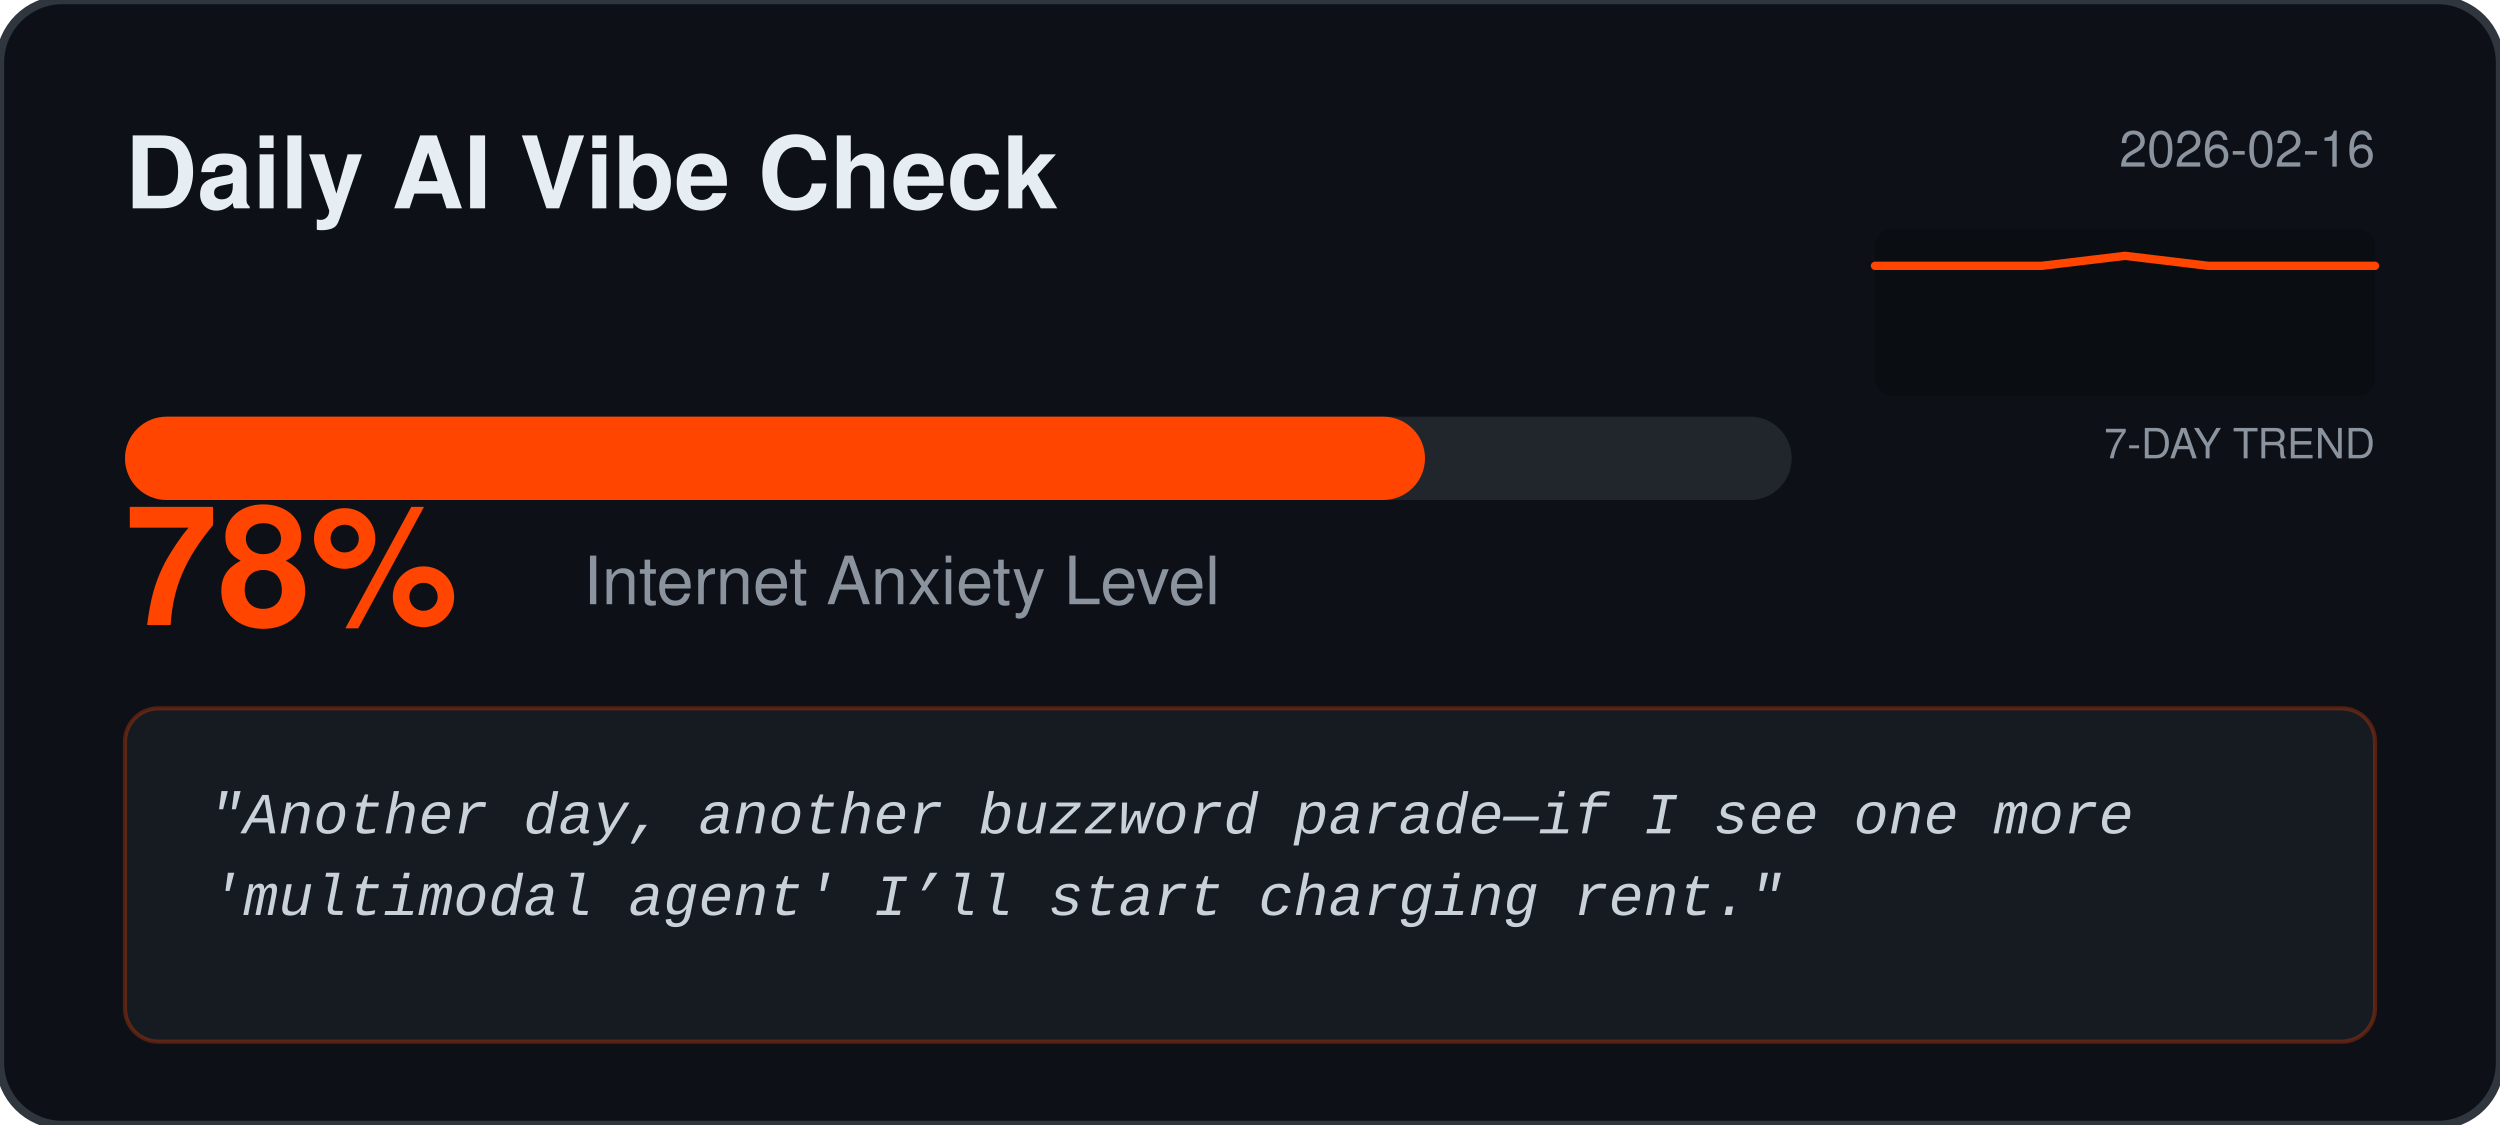
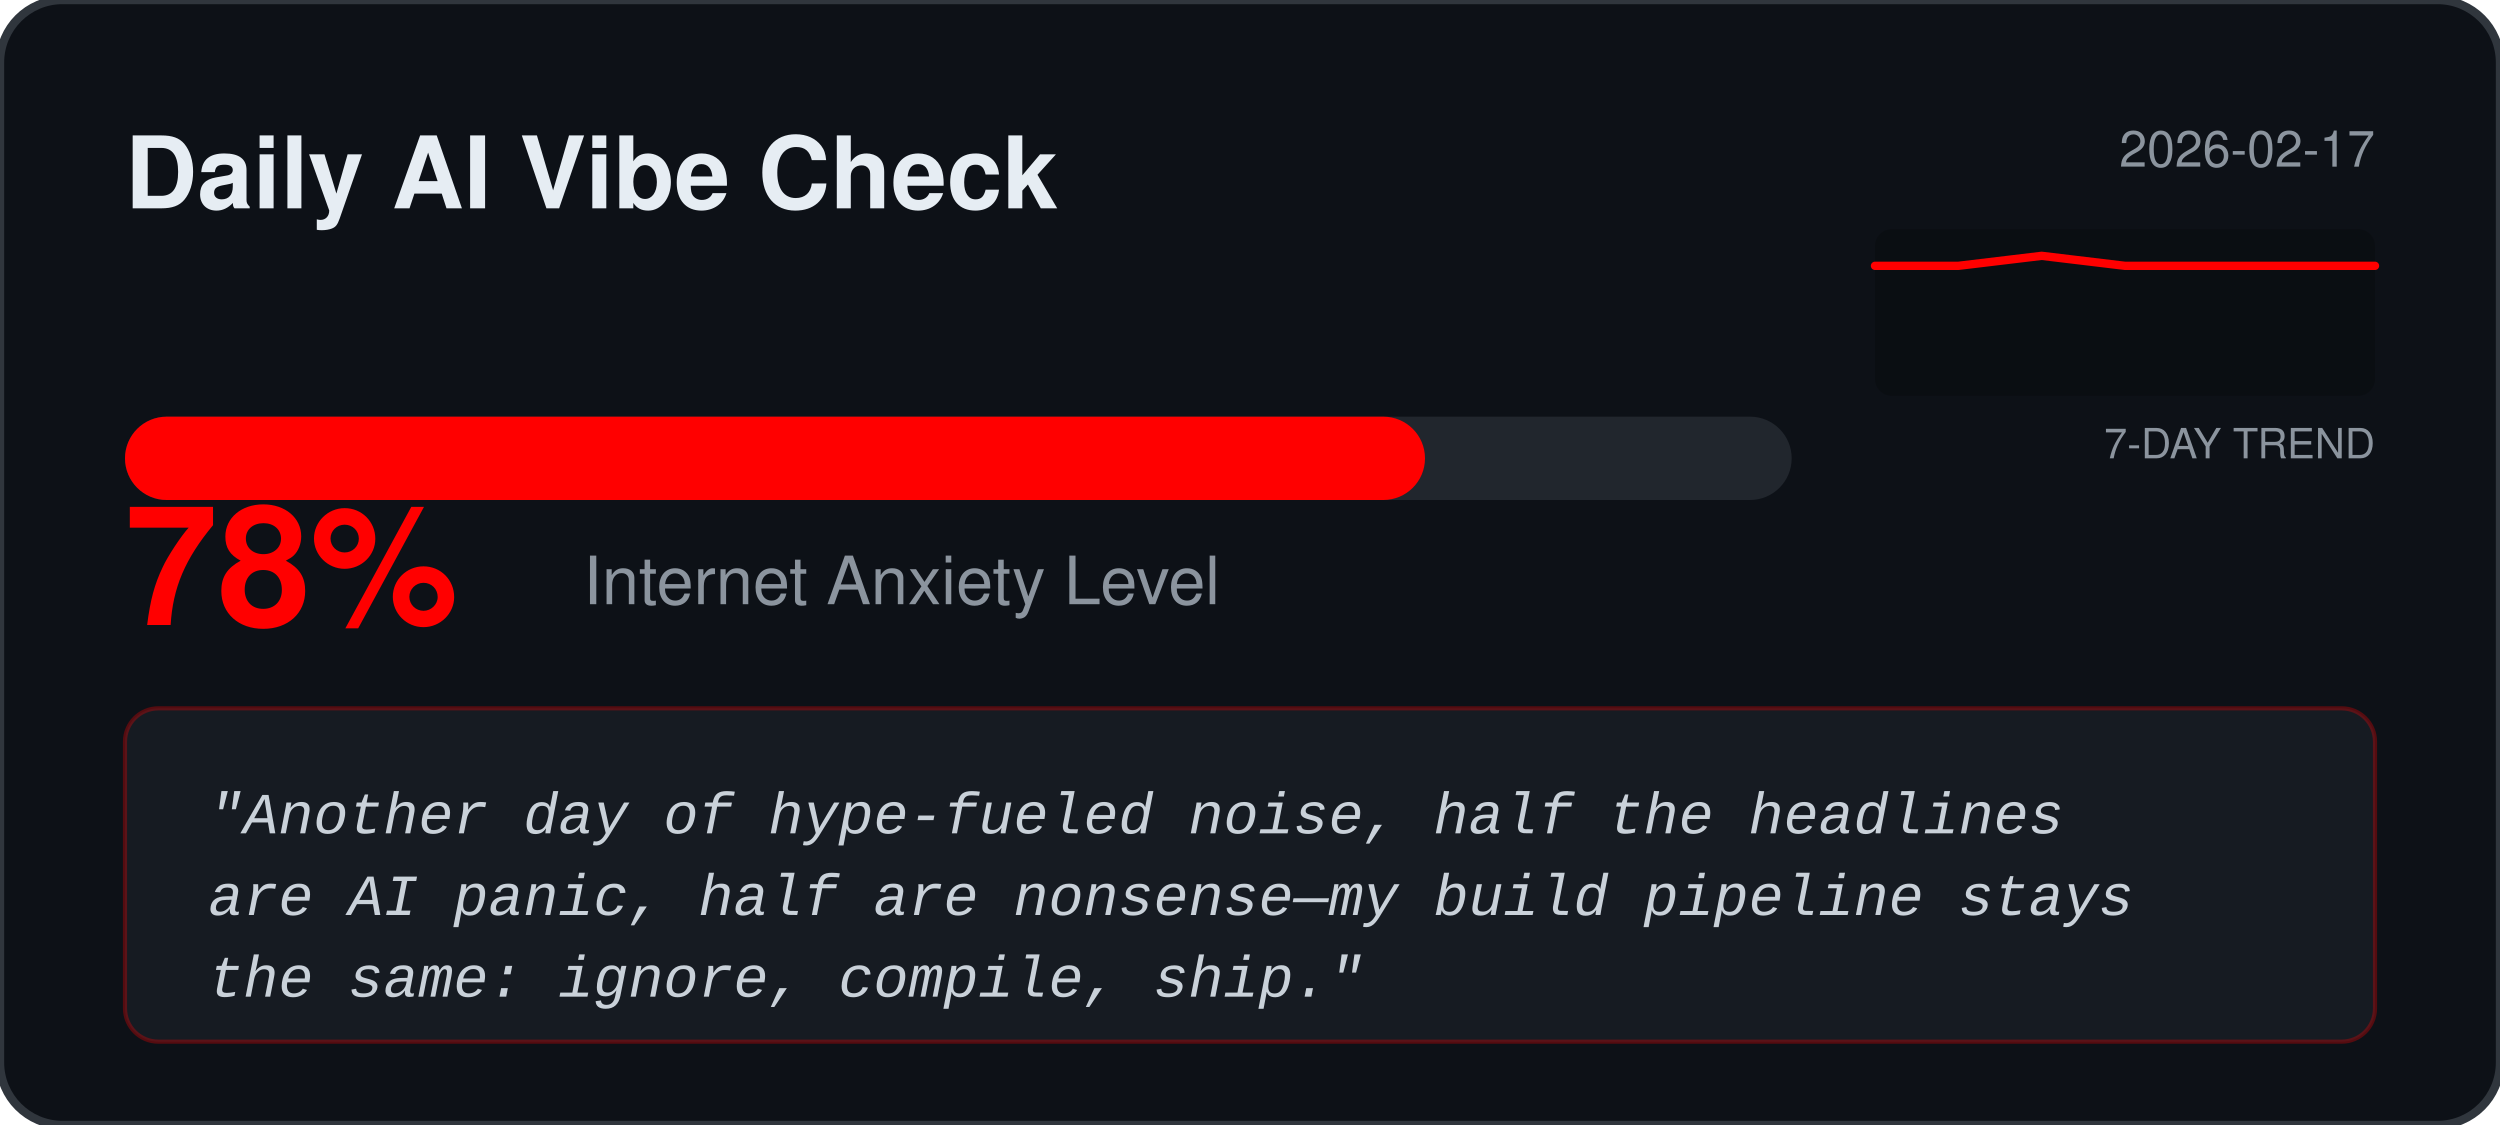
<svg xmlns="http://www.w3.org/2000/svg" width="600" height="270" viewBox="0 0 600 270" fill="none">
  <rect width="600" height="270" rx="15" fill="#0D1117" stroke="#30363D" stroke-width="2" />
  <text x="30" y="50" fill="#E6EDF3" font-family="Segoe UI, Helvetica, sans-serif" font-weight="bold" font-size="24">Daily AI Vibe Check</text>
-   <text x="570" y="40" fill="#8B949E" font-family="Segoe UI, Helvetica, sans-serif" font-size="12" text-anchor="end">2026-02-16</text>
+   <text x="570" y="40" fill="#8B949E" font-family="Segoe UI, Helvetica, sans-serif" font-size="12" text-anchor="end">2026-02-17</text>
  <rect x="450" y="55" width="120" height="40" fill="#000000" fill-opacity="0.2" rx="4" />
  <text x="570" y="110" fill="#8B949E" font-family="Segoe UI, Helvetica, sans-serif" font-size="10" text-anchor="end">7-DAY TREND</text>
-   <polyline points="450.0,63.8 470.0,63.8 490.0,63.8 510.0,61.4 530.0,63.8 550.0,63.8 570.0,63.8" fill="none" stroke="#FF4500" stroke-width="2" stroke-linecap="round" stroke-linejoin="round" />
+   <polyline points="450.0,63.8 470.0,63.8 490.0,61.4 510.0,63.8 530.0,63.8 550.0,63.8 570.0,63.8" fill="none" stroke="#FF0000" stroke-width="2" stroke-linecap="round" stroke-linejoin="round" />
  <rect x="30" y="100" width="400" height="20" rx="10" fill="#21262D" />
-   <rect x="30" y="100" width="312.0" height="20" rx="10" fill="#FF4500" />
-   <text x="30" y="150" fill="#FF4500" font-family="Segoe UI, Helvetica, sans-serif" font-weight="bold" font-size="40">78%</text>
+   <rect x="30" y="100" width="312.0" height="20" rx="10" fill="#FF0000" />
+   <text x="30" y="150" fill="#FF0000" font-family="Segoe UI, Helvetica, sans-serif" font-weight="bold" font-size="40">78%</text>
  <text x="140" y="145" fill="#8B949E" font-family="Segoe UI, Helvetica, sans-serif" font-size="16">Internet Anxiety Level</text>
-   <rect x="30" y="170" width="540" height="80" rx="8" fill="#161B22" stroke="#FF4500" stroke-opacity="0.3" />
+   <rect x="30" y="170" width="540" height="80" rx="8" fill="#161B22" stroke="#FF0000" stroke-opacity="0.3" />
  <text x="50" y="200" fill="#C9D1D9" font-family="Courier New, monospace" font-size="14" font-style="italic">
-     <tspan x="50" dy="0">"Another day, another buzzword parade—if I see one more</tspan>
-     <tspan x="50" dy="1.4em">'multimodal agent' I’ll start charging rent."</tspan>
+     <tspan x="50" dy="0">"Another day of hype-fueled noise, half the headlines</tspan>
+     <tspan x="50" dy="1.4em">are AI panic, half are nonsense—my build pipeline stays</tspan>
+     <tspan x="50" dy="1.4em">the same: ignore, compile, ship."</tspan>
  </text>
</svg>
